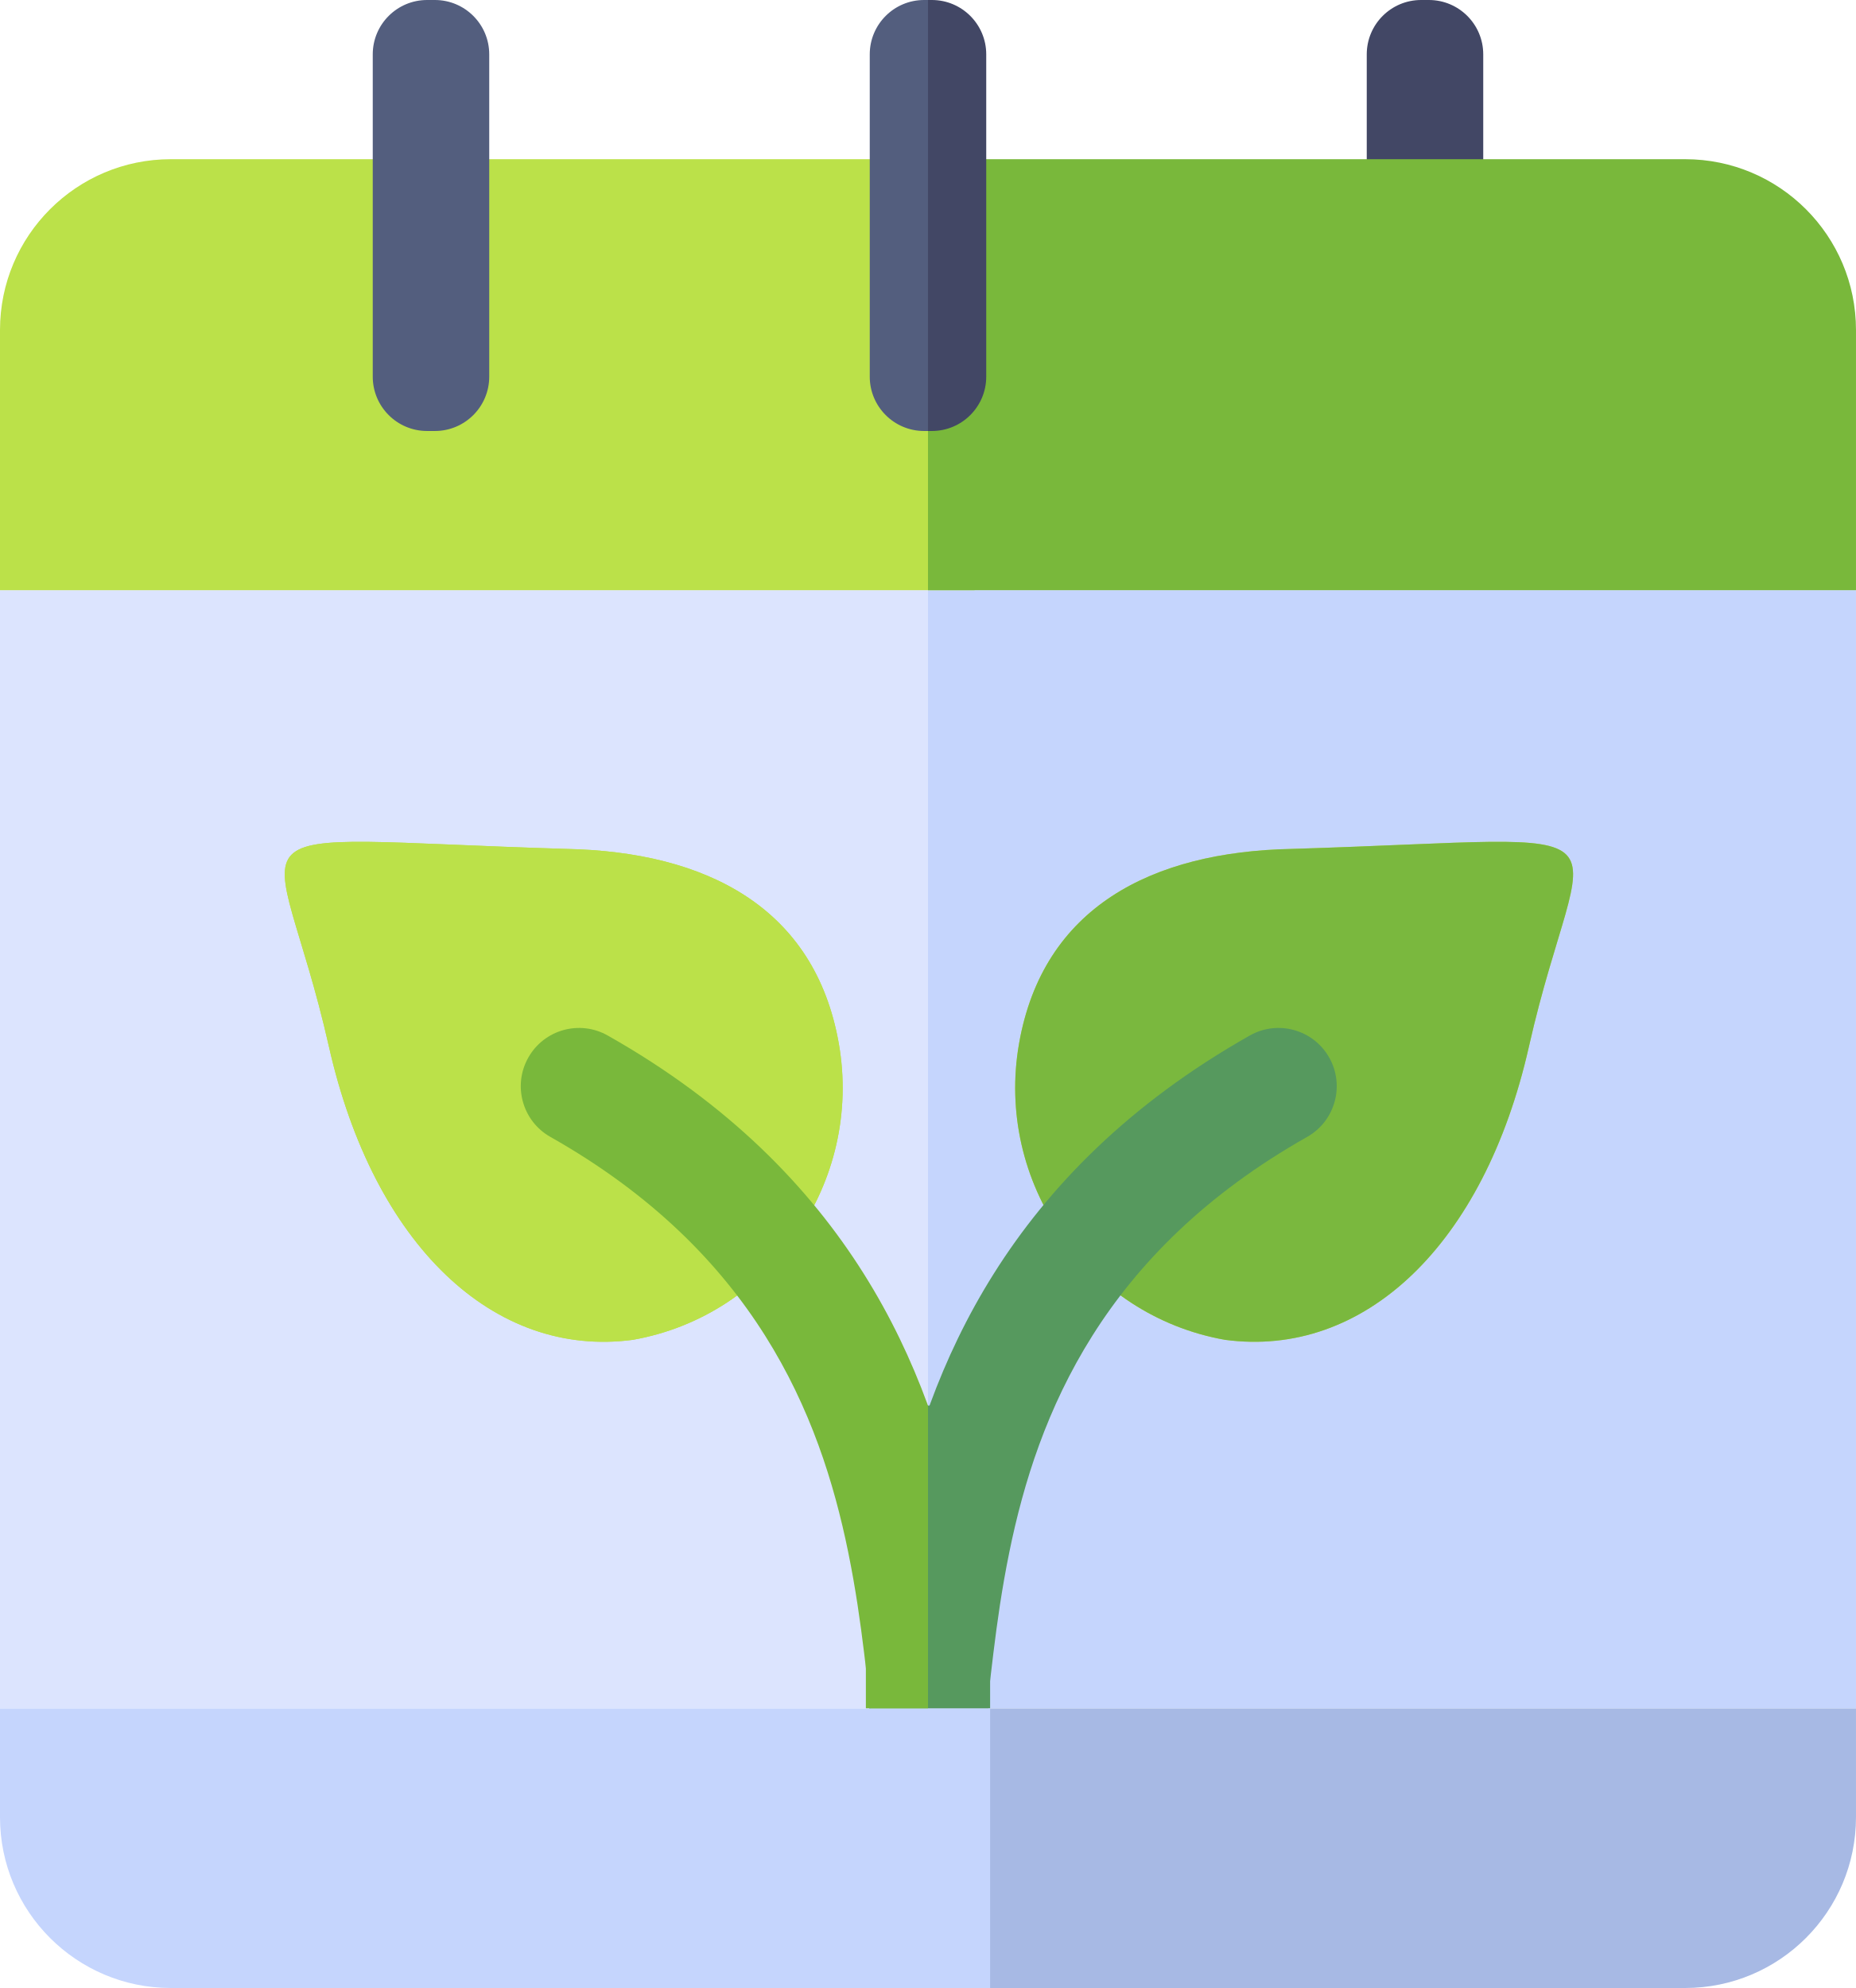
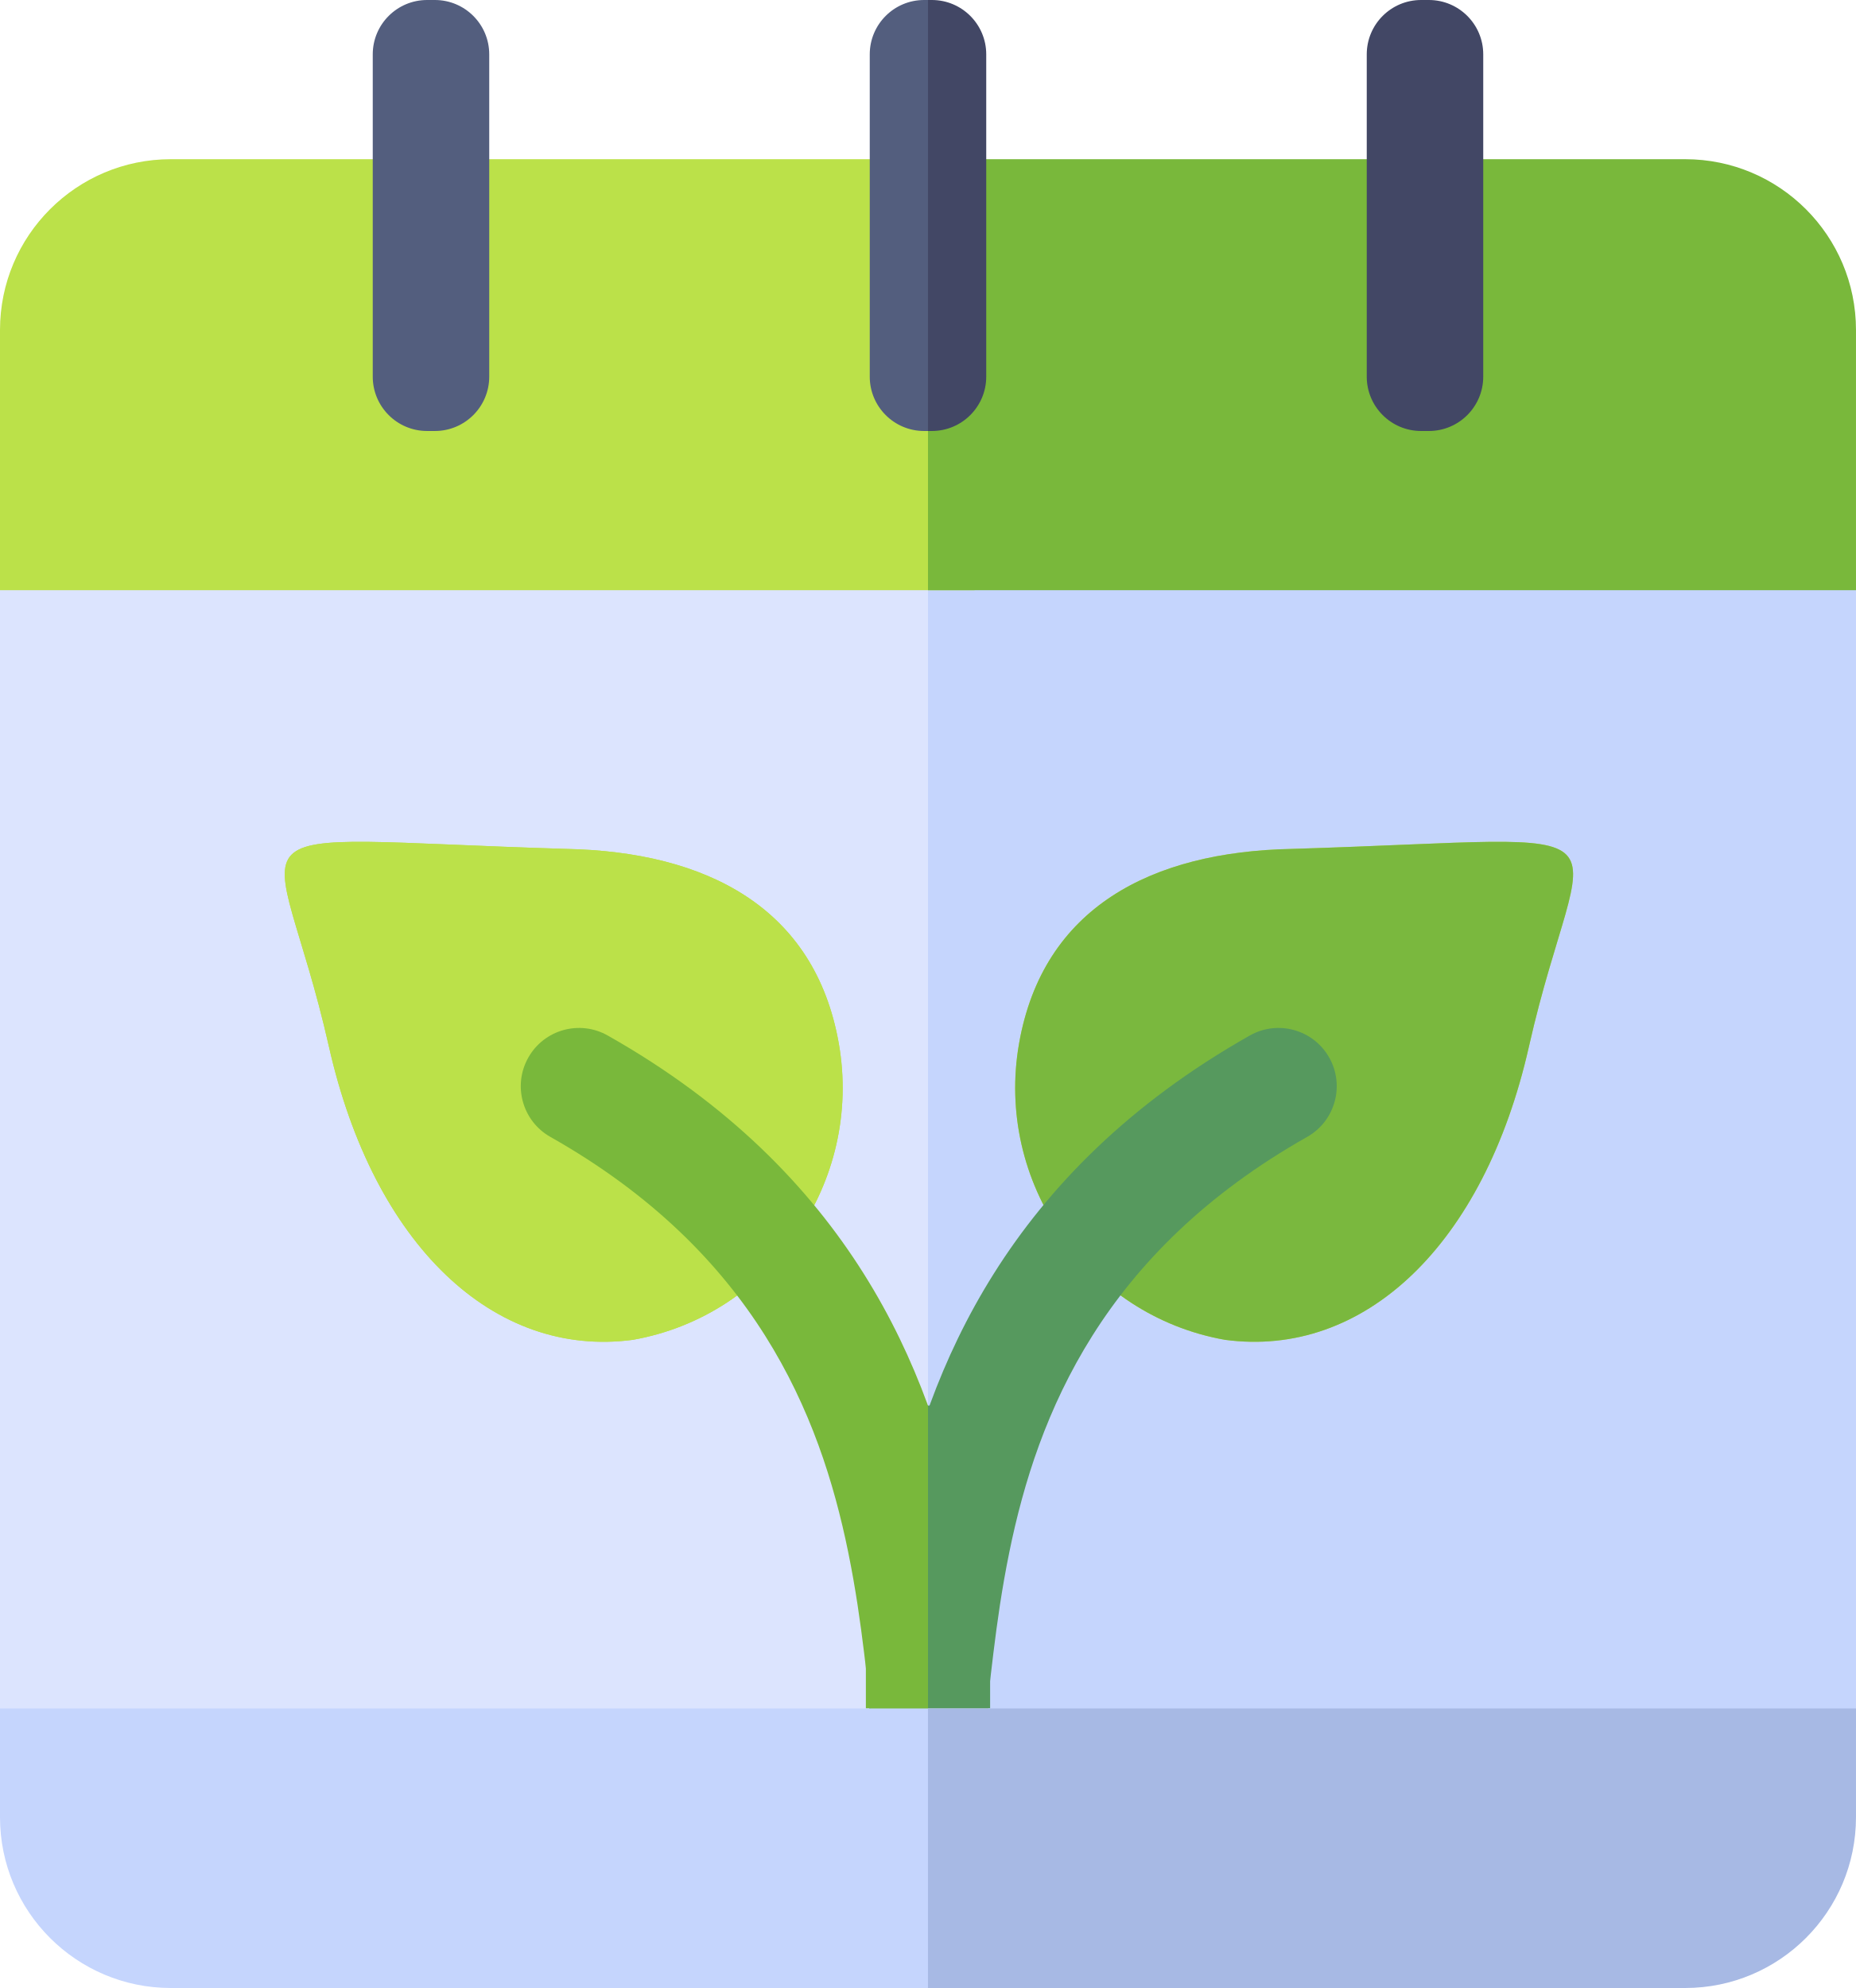
<svg xmlns="http://www.w3.org/2000/svg" width="478" height="512" viewBox="0 0 478 512" fill="none">
-   <rect y="152" width="251" height="288" fill="#DCE4FE" />
-   <rect x="239" y="152" width="239" height="288" fill="#C5D5FD" />
+   <rect y="147" width="251" height="296" fill="#DCE4FE" />
+   <rect x="239" y="147" width="239" height="298" fill="#C5D5FD" />
  <path d="M262.461 268.698C256.179 304.323 279.874 338.786 315.499 345.068C351.212 349.842 382.202 320.784 393.775 269.513C407.537 208.541 426.097 215.809 332.688 218.632C296.512 219.361 268.625 233.737 262.461 268.698Z" fill="#BBE149" />
  <path d="M262.461 268.698C256.179 304.323 279.874 338.786 315.499 345.068C351.212 349.842 382.202 320.784 393.775 269.513C407.537 208.541 426.097 215.809 332.688 218.632C296.512 219.361 268.625 233.737 262.461 268.698Z" fill="#7AB83E" />
  <path d="M216.02 268.698C222.302 304.323 198.607 338.786 162.982 345.068C127.269 349.842 96.279 320.784 84.706 269.513C70.944 208.541 52.383 215.809 145.793 218.632C181.969 219.361 209.856 233.737 216.02 268.698Z" fill="#BBE149" />
  <path d="M216.02 268.698C222.302 304.323 198.607 338.786 162.982 345.068C127.269 349.842 96.279 320.784 84.706 269.513C70.944 208.541 52.383 215.809 145.793 218.632C181.969 219.361 209.856 233.737 216.02 268.698Z" fill="#BBE149" />
  <path d="M336.649 292.803C343.861 288.727 346.403 279.576 342.327 272.364C338.251 265.152 329.1 262.61 321.888 266.686L336.649 292.803ZM228.974 483.467C239.039 481.723 244.727 474.604 247.727 468.216C250.519 462.268 251.941 455.109 252.952 448.531C255.23 433.718 256.047 418.854 259.946 399.745C267.25 363.951 284.169 322.465 336.649 292.803L321.888 266.686C259.492 301.953 238.966 352.514 230.552 393.747C226.592 413.152 224.981 433.046 223.301 443.971C222.334 450.26 221.393 453.714 220.571 455.465C219.956 456.775 220.776 454.441 223.849 453.908L228.974 483.467Z" fill="#56995E" />
  <path d="M141.745 292.803C134.533 288.727 131.991 279.576 136.068 272.364C140.144 265.152 149.295 262.61 156.507 266.686L141.745 292.803ZM249.42 483.467C239.356 481.723 233.668 474.604 230.668 468.216C227.875 462.268 226.454 455.109 225.442 448.531C223.164 433.718 222.348 418.854 218.449 399.745C211.144 363.951 194.225 322.465 141.745 292.803L156.507 266.686C218.902 301.953 239.429 352.514 247.843 393.747C251.802 413.152 253.413 433.046 255.094 443.971C256.061 450.26 257.001 453.714 257.823 455.465C258.439 456.775 257.618 454.441 254.545 453.908L249.42 483.467Z" fill="#79B83B" />
  <rect x="223" y="362" width="16" height="78" fill="#79B83B" />
  <rect x="239" y="362" width="16" height="78" fill="#56995E" />
-   <path d="M239 440H478V468C478 492.301 458.301 512 434 512H239V440Z" fill="#A7B9E4" />
  <path d="M0 440H255V512H44C19.7 512 0 492.301 0 468V440Z" fill="#C5D5FD" />
  <path d="M0 85C0 60.7 19.7 41 44 41H251V152H0V85Z" fill="#BBE149" />
-   <rect x="352" width="30" height="111" rx="14" fill="#424765" />
+   <path d="M239 440H478V468C478 492.301 458.301 512 434 512H239V440Z" fill="#A7B9E4" />
  <path d="M224 14C224 6.268 230.268 0 238 0H239C241.761 0 244 2.239 244 5V111H238C230.268 111 224 104.732 224 97V14Z" fill="#535E7E" />
  <path d="M239 41H434C458.301 41 478 60.7 478 85V152H239V41Z" fill="#79B83B" />
+   <rect x="352" width="30" height="111" rx="14" fill="#424765" />
  <path d="M239 0H240C247.732 0 254 6.268 254 14V97C254 104.732 247.732 111 240 111H239V0Z" fill="#424765" />
  <rect x="96" width="30" height="111" rx="14" fill="#535E7E" />
</svg>
